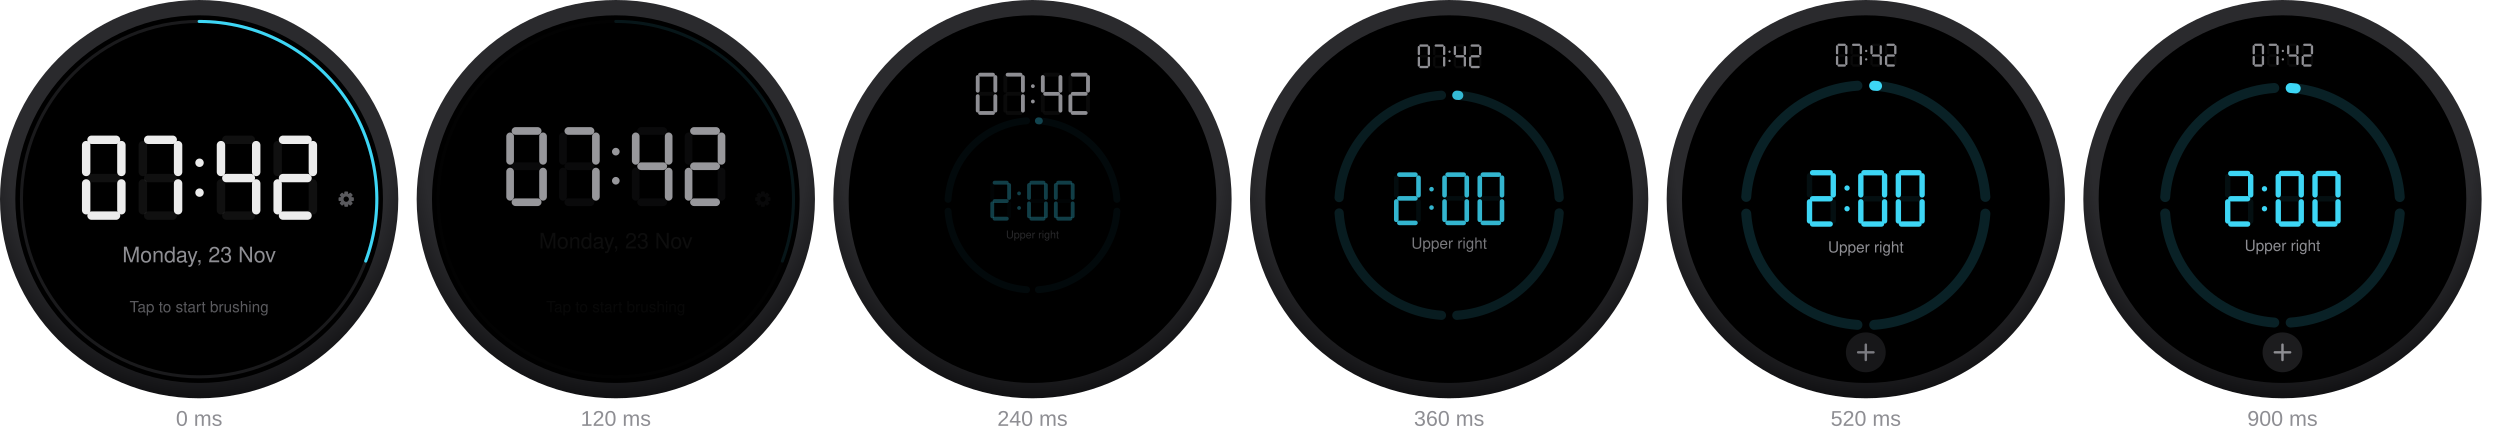
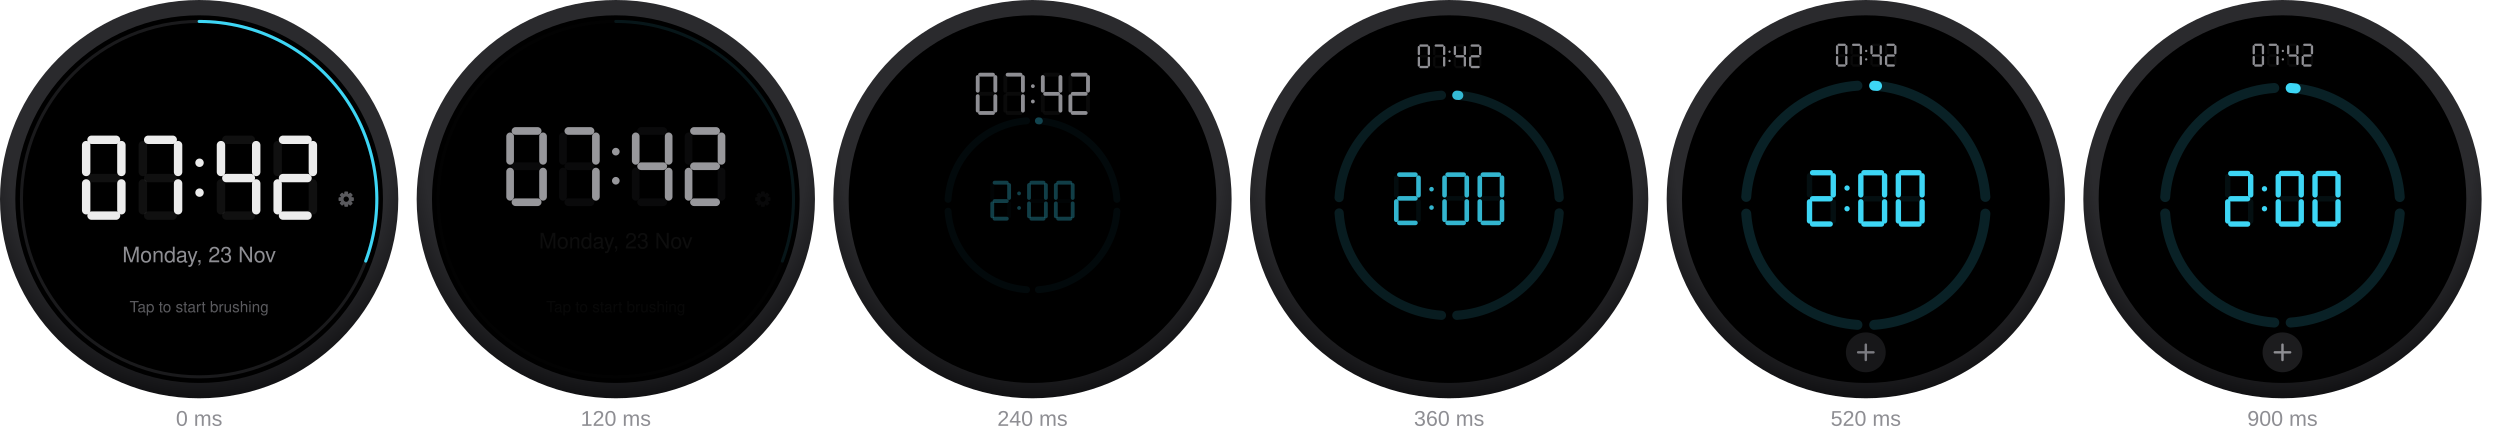
<svg xmlns="http://www.w3.org/2000/svg" width="1632" height="286" viewBox="0 0 1632 286">
  <svg x="0" y="0" width="260" height="260" viewBox="0 0 520 520">
    <defs>
      <clipPath id="screen">
        <circle cx="240" cy="240" r="240" />
      </clipPath>
      <radialGradient id="bezel" cx="50%" cy="40%" r="60%">
        <stop offset="80%" stop-color="#2A2A2D" />
        <stop offset="100%" stop-color="#111113" />
      </radialGradient>
    </defs>
    <circle cx="260" cy="260" r="260" fill="url(#bezel)" />
    <g transform="translate(20 20)" clip-path="url(#screen)">
      <rect width="480" height="480" fill="#000" />
      <circle cx="240" cy="240" r="232" fill="none" stroke="#1A1A1C" stroke-opacity="1.000" stroke-width="4" />
      <path d="M240.00 8.00 A232 232 0 0 1 457.45 320.87" fill="none" stroke="#3dd6f5" stroke-opacity="1.000" stroke-width="4" stroke-linecap="round" />
      <text x="240" y="316" font-family="Montserrat, 'Segoe UI', Helvetica, Arial, sans-serif" font-size="28" font-weight="500" fill="#8e8e93" fill-opacity="1.000" text-anchor="middle" dominant-baseline="central">Monday, 23 Nov</text>
      <text x="240" y="383" font-family="Montserrat, 'Segoe UI', Helvetica, Arial, sans-serif" font-size="20" font-weight="500" fill="#5A5A5E" fill-opacity="1.000" text-anchor="middle" dominant-baseline="central">Tap to start brushing</text>
      <g class="settings-gear" fill="#5A5A5E" opacity="1.000">
        <rect x="429.5" y="230" width="5" height="6" rx="1" transform="rotate(0 432 240)" />
        <rect x="429.5" y="230" width="5" height="6" rx="1" transform="rotate(45 432 240)" />
        <rect x="429.5" y="230" width="5" height="6" rx="1" transform="rotate(90 432 240)" />
        <rect x="429.5" y="230" width="5" height="6" rx="1" transform="rotate(135 432 240)" />
        <rect x="429.5" y="230" width="5" height="6" rx="1" transform="rotate(180 432 240)" />
        <rect x="429.5" y="230" width="5" height="6" rx="1" transform="rotate(225 432 240)" />
        <rect x="429.5" y="230" width="5" height="6" rx="1" transform="rotate(270 432 240)" />
        <rect x="429.5" y="230" width="5" height="6" rx="1" transform="rotate(315 432 240)" />
        <circle cx="432" cy="240" r="5.5" fill="none" stroke="#5A5A5E" stroke-width="4" />
      </g>
      <rect x="94" y="157" width="43" height="11" rx="5.5" fill="#ececec" fill-opacity="1.000" />
      <rect x="133" y="164" width="11" height="46" rx="5.5" fill="#ececec" fill-opacity="1.000" />
      <rect x="133" y="214" width="11" height="46" rx="5.5" fill="#ececec" fill-opacity="1.000" />
      <rect x="94" y="256" width="43" height="11" rx="5.5" fill="#ececec" fill-opacity="1.000" />
      <rect x="87" y="214" width="11" height="46" rx="5.5" fill="#ececec" fill-opacity="1.000" />
      <rect x="87" y="164" width="11" height="46" rx="5.5" fill="#ececec" fill-opacity="1.000" />
      <rect x="94" y="207" width="43" height="11" rx="5.5" fill="#ececec" fill-opacity="0.071" />
      <rect x="168" y="157" width="43" height="11" rx="5.5" fill="#ececec" fill-opacity="1.000" />
      <rect x="207" y="164" width="11" height="46" rx="5.5" fill="#ececec" fill-opacity="1.000" />
      <rect x="207" y="214" width="11" height="46" rx="5.5" fill="#ececec" fill-opacity="1.000" />
      <rect x="168" y="256" width="43" height="11" rx="5.5" fill="#ececec" fill-opacity="0.071" />
      <rect x="161" y="214" width="11" height="46" rx="5.5" fill="#ececec" fill-opacity="0.071" />
      <rect x="161" y="164" width="11" height="46" rx="5.5" fill="#ececec" fill-opacity="0.071" />
      <rect x="168" y="207" width="43" height="11" rx="5.5" fill="#ececec" fill-opacity="0.071" />
      <rect x="235" y="187" width="11" height="11" rx="5.5" fill="#ececec" fill-opacity="1.000" />
      <rect x="235" y="226" width="11" height="11" rx="5.5" fill="#ececec" fill-opacity="1.000" />
      <rect x="270" y="157" width="43" height="11" rx="5.5" fill="#ececec" fill-opacity="0.071" />
      <rect x="309" y="164" width="11" height="46" rx="5.5" fill="#ececec" fill-opacity="1.000" />
      <rect x="309" y="214" width="11" height="46" rx="5.5" fill="#ececec" fill-opacity="1.000" />
      <rect x="270" y="256" width="43" height="11" rx="5.5" fill="#ececec" fill-opacity="0.071" />
      <rect x="263" y="214" width="11" height="46" rx="5.5" fill="#ececec" fill-opacity="0.071" />
      <rect x="263" y="164" width="11" height="46" rx="5.5" fill="#ececec" fill-opacity="1.000" />
      <rect x="270" y="207" width="43" height="11" rx="5.5" fill="#ececec" fill-opacity="1.000" />
      <rect x="344" y="157" width="43" height="11" rx="5.5" fill="#ececec" fill-opacity="1.000" />
      <rect x="383" y="164" width="11" height="46" rx="5.5" fill="#ececec" fill-opacity="1.000" />
      <rect x="383" y="214" width="11" height="46" rx="5.5" fill="#ececec" fill-opacity="0.071" />
      <rect x="344" y="256" width="43" height="11" rx="5.5" fill="#ececec" fill-opacity="1.000" />
      <rect x="337" y="214" width="11" height="46" rx="5.5" fill="#ececec" fill-opacity="1.000" />
      <rect x="337" y="164" width="11" height="46" rx="5.5" fill="#ececec" fill-opacity="0.071" />
      <rect x="344" y="207" width="43" height="11" rx="5.5" fill="#ececec" fill-opacity="1.000" />
    </g>
  </svg>
  <text x="130" y="278" font-family="Segoe UI, Arial" font-size="14" fill="#8E8E93" text-anchor="middle">0 ms</text>
  <svg x="272" y="0" width="260" height="260" viewBox="0 0 520 520">
    <defs>
      <clipPath id="screen">
        <circle cx="240" cy="240" r="240" />
      </clipPath>
      <radialGradient id="bezel" cx="50%" cy="40%" r="60%">
        <stop offset="80%" stop-color="#2A2A2D" />
        <stop offset="100%" stop-color="#111113" />
      </radialGradient>
    </defs>
    <circle cx="260" cy="260" r="260" fill="url(#bezel)" />
    <g transform="translate(20 20)" clip-path="url(#screen)">
      <rect width="480" height="480" fill="#000" />
      <circle cx="240" cy="240" r="232" fill="none" stroke="#1A1A1C" stroke-opacity="0.094" stroke-width="4" />
      <path d="M240.00 8.00 A232 232 0 0 1 457.45 320.87" fill="none" stroke="#3dd6f5" stroke-opacity="0.094" stroke-width="4" stroke-linecap="round" />
      <text x="240" y="298" font-family="Montserrat, 'Segoe UI', Helvetica, Arial, sans-serif" font-size="28" font-weight="500" fill="#8e8e93" fill-opacity="0.094" text-anchor="middle" dominant-baseline="central">Monday, 23 Nov</text>
      <text x="240" y="383" font-family="Montserrat, 'Segoe UI', Helvetica, Arial, sans-serif" font-size="20" font-weight="500" fill="#5A5A5E" fill-opacity="0.094" text-anchor="middle" dominant-baseline="central">Tap to start brushing</text>
      <g class="settings-gear" fill="#5A5A5E" opacity="0.094">
        <rect x="429.5" y="230" width="5" height="6" rx="1" transform="rotate(0 432 240)" />
        <rect x="429.5" y="230" width="5" height="6" rx="1" transform="rotate(45 432 240)" />
        <rect x="429.5" y="230" width="5" height="6" rx="1" transform="rotate(90 432 240)" />
        <rect x="429.5" y="230" width="5" height="6" rx="1" transform="rotate(135 432 240)" />
        <rect x="429.5" y="230" width="5" height="6" rx="1" transform="rotate(180 432 240)" />
        <rect x="429.5" y="230" width="5" height="6" rx="1" transform="rotate(225 432 240)" />
        <rect x="429.5" y="230" width="5" height="6" rx="1" transform="rotate(270 432 240)" />
        <rect x="429.5" y="230" width="5" height="6" rx="1" transform="rotate(315 432 240)" />
        <circle cx="432" cy="240" r="5.5" fill="none" stroke="#5A5A5E" stroke-width="4" />
      </g>
      <rect x="104" y="146" width="39" height="10" rx="5" fill="#97979b" fill-opacity="1.000" />
      <rect x="140" y="153" width="10" height="42" rx="5" fill="#97979b" fill-opacity="1.000" />
      <rect x="140" y="199" width="10" height="43" rx="5" fill="#97979b" fill-opacity="1.000" />
      <rect x="104" y="239" width="39" height="10" rx="5" fill="#97979b" fill-opacity="1.000" />
      <rect x="97" y="199" width="10" height="43" rx="5" fill="#97979b" fill-opacity="1.000" />
      <rect x="97" y="153" width="10" height="42" rx="5" fill="#97979b" fill-opacity="1.000" />
      <rect x="104" y="192" width="39" height="10" rx="5" fill="#97979b" fill-opacity="0.071" />
      <rect x="173" y="146" width="39" height="10" rx="5" fill="#97979b" fill-opacity="1.000" />
      <rect x="209" y="153" width="10" height="42" rx="5" fill="#97979b" fill-opacity="1.000" />
      <rect x="209" y="199" width="10" height="43" rx="5" fill="#97979b" fill-opacity="1.000" />
      <rect x="173" y="239" width="39" height="10" rx="5" fill="#97979b" fill-opacity="0.071" />
      <rect x="166" y="199" width="10" height="43" rx="5" fill="#97979b" fill-opacity="0.071" />
      <rect x="166" y="153" width="10" height="42" rx="5" fill="#97979b" fill-opacity="0.071" />
      <rect x="173" y="192" width="39" height="10" rx="5" fill="#97979b" fill-opacity="0.071" />
      <rect x="235" y="173" width="10" height="10" rx="5" fill="#97979b" fill-opacity="1.000" />
      <rect x="235" y="211" width="10" height="10" rx="5" fill="#97979b" fill-opacity="1.000" />
      <rect x="268" y="146" width="39" height="10" rx="5" fill="#97979b" fill-opacity="0.071" />
      <rect x="304" y="153" width="10" height="42" rx="5" fill="#97979b" fill-opacity="1.000" />
      <rect x="304" y="199" width="10" height="43" rx="5" fill="#97979b" fill-opacity="1.000" />
      <rect x="268" y="239" width="39" height="10" rx="5" fill="#97979b" fill-opacity="0.071" />
      <rect x="261" y="199" width="10" height="43" rx="5" fill="#97979b" fill-opacity="0.071" />
      <rect x="261" y="153" width="10" height="42" rx="5" fill="#97979b" fill-opacity="1.000" />
      <rect x="268" y="192" width="39" height="10" rx="5" fill="#97979b" fill-opacity="1.000" />
      <rect x="337" y="146" width="39" height="10" rx="5" fill="#97979b" fill-opacity="1.000" />
      <rect x="373" y="153" width="10" height="42" rx="5" fill="#97979b" fill-opacity="1.000" />
      <rect x="373" y="199" width="10" height="43" rx="5" fill="#97979b" fill-opacity="0.071" />
      <rect x="337" y="239" width="39" height="10" rx="5" fill="#97979b" fill-opacity="1.000" />
      <rect x="330" y="199" width="10" height="43" rx="5" fill="#97979b" fill-opacity="1.000" />
      <rect x="330" y="153" width="10" height="42" rx="5" fill="#97979b" fill-opacity="0.071" />
      <rect x="337" y="192" width="39" height="10" rx="5" fill="#97979b" fill-opacity="1.000" />
    </g>
  </svg>
  <text x="402" y="278" font-family="Segoe UI, Arial" font-size="14" fill="#8E8E93" text-anchor="middle">120 ms</text>
  <svg x="544" y="0" width="260" height="260" viewBox="0 0 520 520">
    <defs>
      <clipPath id="screen">
        <circle cx="240" cy="240" r="240" />
      </clipPath>
      <radialGradient id="bezel" cx="50%" cy="40%" r="60%">
        <stop offset="80%" stop-color="#2A2A2D" />
        <stop offset="100%" stop-color="#111113" />
      </radialGradient>
    </defs>
    <circle cx="260" cy="260" r="260" fill="url(#bezel)" />
    <g transform="translate(20 20)" clip-path="url(#screen)">
      <rect width="480" height="480" fill="#000" />
      <rect x="169" y="75" width="22" height="5" rx="2.5" fill="#8e8e93" fill-opacity="1.000" />
      <rect x="189" y="78" width="5" height="23" rx="2.5" fill="#8e8e93" fill-opacity="1.000" />
      <rect x="189" y="103" width="5" height="24" rx="2.5" fill="#8e8e93" fill-opacity="1.000" />
      <rect x="169" y="125" width="22" height="5" rx="2.5" fill="#8e8e93" fill-opacity="1.000" />
      <rect x="166" y="103" width="5" height="24" rx="2.5" fill="#8e8e93" fill-opacity="1.000" />
      <rect x="166" y="78" width="5" height="23" rx="2.5" fill="#8e8e93" fill-opacity="1.000" />
      <rect x="169" y="100" width="22" height="5" rx="2.5" fill="#8e8e93" fill-opacity="0.071" />
      <rect x="205" y="75" width="22" height="5" rx="2.5" fill="#8e8e93" fill-opacity="1.000" />
      <rect x="225" y="78" width="5" height="23" rx="2.5" fill="#8e8e93" fill-opacity="1.000" />
      <rect x="225" y="103" width="5" height="24" rx="2.5" fill="#8e8e93" fill-opacity="1.000" />
      <rect x="205" y="125" width="22" height="5" rx="2.5" fill="#8e8e93" fill-opacity="0.071" />
      <rect x="202" y="103" width="5" height="24" rx="2.5" fill="#8e8e93" fill-opacity="0.071" />
      <rect x="202" y="78" width="5" height="23" rx="2.5" fill="#8e8e93" fill-opacity="0.071" />
      <rect x="205" y="100" width="22" height="5" rx="2.5" fill="#8e8e93" fill-opacity="0.071" />
      <rect x="238" y="90" width="5" height="5" rx="2.5" fill="#8e8e93" fill-opacity="1.000" />
      <rect x="238" y="110" width="5" height="5" rx="2.5" fill="#8e8e93" fill-opacity="1.000" />
      <rect x="254" y="75" width="22" height="5" rx="2.5" fill="#8e8e93" fill-opacity="0.071" />
      <rect x="274" y="78" width="5" height="23" rx="2.5" fill="#8e8e93" fill-opacity="1.000" />
      <rect x="274" y="103" width="5" height="24" rx="2.5" fill="#8e8e93" fill-opacity="1.000" />
      <rect x="254" y="125" width="22" height="5" rx="2.5" fill="#8e8e93" fill-opacity="0.071" />
      <rect x="251" y="103" width="5" height="24" rx="2.5" fill="#8e8e93" fill-opacity="0.071" />
      <rect x="251" y="78" width="5" height="23" rx="2.5" fill="#8e8e93" fill-opacity="1.000" />
      <rect x="254" y="100" width="22" height="5" rx="2.5" fill="#8e8e93" fill-opacity="1.000" />
      <rect x="290" y="75" width="22" height="5" rx="2.5" fill="#8e8e93" fill-opacity="1.000" />
      <rect x="310" y="78" width="5" height="23" rx="2.5" fill="#8e8e93" fill-opacity="1.000" />
      <rect x="310" y="103" width="5" height="24" rx="2.5" fill="#8e8e93" fill-opacity="0.071" />
      <rect x="290" y="125" width="22" height="5" rx="2.5" fill="#8e8e93" fill-opacity="1.000" />
      <rect x="287" y="103" width="5" height="24" rx="2.5" fill="#8e8e93" fill-opacity="1.000" />
      <rect x="287" y="78" width="5" height="23" rx="2.5" fill="#8e8e93" fill-opacity="0.071" />
      <rect x="290" y="100" width="22" height="5" rx="2.5" fill="#8e8e93" fill-opacity="1.000" />
      <path d="M247.71 137.77 A110.5 110.5 0 0 1 350.23 240.29" fill="none" stroke="#3DD6F5" stroke-opacity="0.046" stroke-width="9" stroke-linecap="round" />
      <path d="M247.71 137.77 A110.5 110.5 0 0 1 248.97 137.86" fill="none" stroke="#3DD6F5" stroke-opacity="0.292" stroke-width="9" stroke-linecap="round" />
      <path d="M350.23 255.71 A110.5 110.5 0 0 1 247.71 358.23" fill="none" stroke="#3DD6F5" stroke-opacity="0.046" stroke-width="9" stroke-linecap="round" />
      <path d="M232.29 358.23 A110.5 110.5 0 0 1 129.77 255.71" fill="none" stroke="#3DD6F5" stroke-opacity="0.046" stroke-width="9" stroke-linecap="round" />
      <path d="M129.77 240.29 A110.5 110.5 0 0 1 232.29 137.77" fill="none" stroke="#3DD6F5" stroke-opacity="0.046" stroke-width="9" stroke-linecap="round" />
      <rect x="188" y="216" width="21" height="5" rx="2.5" fill="#3DD6F5" fill-opacity="0.292" />
      <rect x="207" y="219" width="5" height="22" rx="2.5" fill="#3DD6F5" fill-opacity="0.292" />
      <rect x="207" y="243" width="5" height="22" rx="2.5" fill="#3DD6F5" fill-opacity="0.021" />
      <rect x="188" y="263" width="21" height="5" rx="2.5" fill="#3DD6F5" fill-opacity="0.292" />
      <rect x="185" y="243" width="5" height="22" rx="2.5" fill="#3DD6F5" fill-opacity="0.292" />
      <rect x="185" y="219" width="5" height="22" rx="2.5" fill="#3DD6F5" fill-opacity="0.021" />
      <rect x="188" y="240" width="21" height="5" rx="2.5" fill="#3DD6F5" fill-opacity="0.292" />
      <rect x="220" y="230" width="5" height="5" rx="2.5" fill="#3DD6F5" fill-opacity="0.292" />
      <rect x="220" y="249" width="5" height="5" rx="2.5" fill="#3DD6F5" fill-opacity="0.292" />
      <rect x="236" y="216" width="21" height="5" rx="2.5" fill="#3DD6F5" fill-opacity="0.292" />
      <rect x="255" y="219" width="5" height="22" rx="2.5" fill="#3DD6F5" fill-opacity="0.292" />
      <rect x="255" y="243" width="5" height="22" rx="2.5" fill="#3DD6F5" fill-opacity="0.292" />
      <rect x="236" y="263" width="21" height="5" rx="2.5" fill="#3DD6F5" fill-opacity="0.292" />
      <rect x="233" y="243" width="5" height="22" rx="2.5" fill="#3DD6F5" fill-opacity="0.292" />
      <rect x="233" y="219" width="5" height="22" rx="2.5" fill="#3DD6F5" fill-opacity="0.292" />
      <rect x="236" y="240" width="21" height="5" rx="2.5" fill="#3DD6F5" fill-opacity="0.021" />
      <rect x="271" y="216" width="21" height="5" rx="2.5" fill="#3DD6F5" fill-opacity="0.292" />
      <rect x="290" y="219" width="5" height="22" rx="2.5" fill="#3DD6F5" fill-opacity="0.292" />
      <rect x="290" y="243" width="5" height="22" rx="2.5" fill="#3DD6F5" fill-opacity="0.292" />
      <rect x="271" y="263" width="21" height="5" rx="2.5" fill="#3DD6F5" fill-opacity="0.292" />
      <rect x="268" y="243" width="5" height="22" rx="2.5" fill="#3DD6F5" fill-opacity="0.292" />
      <rect x="268" y="219" width="5" height="22" rx="2.5" fill="#3DD6F5" fill-opacity="0.292" />
      <rect x="271" y="240" width="21" height="5" rx="2.5" fill="#3DD6F5" fill-opacity="0.021" />
-       <text x="240" y="288" font-family="Montserrat, 'Segoe UI', Helvetica, Arial, sans-serif" font-size="14" font-weight="500" fill="#8E8E93" fill-opacity="0.292" text-anchor="middle" dominant-baseline="central">Upper right</text>
+       <text x="240" y="288" font-family="Montserrat, 'Segoe UI', Helvetica, Arial, sans-serif" font-size="14" font-weight="500" fill="#8E8E93" fill-opacity="0.292" text-anchor="middle" dominant-baseline="central" />
    </g>
  </svg>
  <text x="674" y="278" font-family="Segoe UI, Arial" font-size="14" fill="#8E8E93" text-anchor="middle">240 ms</text>
  <svg x="816" y="0" width="260" height="260" viewBox="0 0 520 520">
    <defs>
      <clipPath id="screen">
        <circle cx="240" cy="240" r="240" />
      </clipPath>
      <radialGradient id="bezel" cx="50%" cy="40%" r="60%">
        <stop offset="80%" stop-color="#2A2A2D" />
        <stop offset="100%" stop-color="#111113" />
      </radialGradient>
    </defs>
    <circle cx="260" cy="260" r="260" fill="url(#bezel)" />
    <g transform="translate(20 20)" clip-path="url(#screen)">
      <rect width="480" height="480" fill="#000" />
      <rect x="201" y="38" width="12" height="3" rx="1.5" fill="#8e8e93" fill-opacity="1.000" />
      <rect x="212" y="40" width="3" height="12" rx="1.5" fill="#8e8e93" fill-opacity="1.000" />
      <rect x="212" y="54" width="3" height="13" rx="1.5" fill="#8e8e93" fill-opacity="1.000" />
      <rect x="201" y="66" width="12" height="3" rx="1.5" fill="#8e8e93" fill-opacity="1.000" />
      <rect x="199" y="54" width="3" height="13" rx="1.5" fill="#8e8e93" fill-opacity="1.000" />
      <rect x="199" y="40" width="3" height="12" rx="1.5" fill="#8e8e93" fill-opacity="1.000" />
      <rect x="201" y="52" width="12" height="3" rx="1.5" fill="#8e8e93" fill-opacity="0.071" />
      <rect x="221" y="38" width="12" height="3" rx="1.5" fill="#8e8e93" fill-opacity="1.000" />
      <rect x="232" y="40" width="3" height="12" rx="1.5" fill="#8e8e93" fill-opacity="1.000" />
      <rect x="232" y="54" width="3" height="13" rx="1.5" fill="#8e8e93" fill-opacity="1.000" />
      <rect x="221" y="66" width="12" height="3" rx="1.5" fill="#8e8e93" fill-opacity="0.071" />
      <rect x="219" y="54" width="3" height="13" rx="1.5" fill="#8e8e93" fill-opacity="0.071" />
      <rect x="219" y="40" width="3" height="12" rx="1.5" fill="#8e8e93" fill-opacity="0.071" />
      <rect x="221" y="52" width="12" height="3" rx="1.5" fill="#8e8e93" fill-opacity="0.071" />
      <rect x="239" y="46" width="3" height="3" rx="1.5" fill="#8e8e93" fill-opacity="1.000" />
      <rect x="239" y="58" width="3" height="3" rx="1.5" fill="#8e8e93" fill-opacity="1.000" />
      <rect x="248" y="38" width="12" height="3" rx="1.5" fill="#8e8e93" fill-opacity="0.071" />
      <rect x="259" y="40" width="3" height="12" rx="1.5" fill="#8e8e93" fill-opacity="1.000" />
      <rect x="259" y="54" width="3" height="13" rx="1.5" fill="#8e8e93" fill-opacity="1.000" />
      <rect x="248" y="66" width="12" height="3" rx="1.5" fill="#8e8e93" fill-opacity="0.071" />
      <rect x="246" y="54" width="3" height="13" rx="1.5" fill="#8e8e93" fill-opacity="0.071" />
      <rect x="246" y="40" width="3" height="12" rx="1.5" fill="#8e8e93" fill-opacity="1.000" />
      <rect x="248" y="52" width="12" height="3" rx="1.5" fill="#8e8e93" fill-opacity="1.000" />
      <rect x="268" y="38" width="12" height="3" rx="1.5" fill="#8e8e93" fill-opacity="1.000" />
      <rect x="279" y="40" width="3" height="12" rx="1.5" fill="#8e8e93" fill-opacity="1.000" />
      <rect x="279" y="54" width="3" height="13" rx="1.5" fill="#8e8e93" fill-opacity="0.071" />
      <rect x="268" y="66" width="12" height="3" rx="1.5" fill="#8e8e93" fill-opacity="1.000" />
      <rect x="266" y="54" width="3" height="13" rx="1.5" fill="#8e8e93" fill-opacity="1.000" />
      <rect x="266" y="40" width="3" height="12" rx="1.5" fill="#8e8e93" fill-opacity="0.071" />
      <rect x="268" y="52" width="12" height="3" rx="1.5" fill="#8e8e93" fill-opacity="1.000" />
      <path d="M250.04 104.35 A144 144 0 0 1 383.65 237.96" fill="none" stroke="#3DD6F5" stroke-opacity="0.133" stroke-width="12" stroke-linecap="round" />
      <path d="M250.04 104.35 A144 144 0 0 1 252.51 104.54" fill="none" stroke="#3DD6F5" stroke-opacity="0.845" stroke-width="12" stroke-linecap="round" />
      <path d="M383.65 258.04 A144 144 0 0 1 250.04 391.65" fill="none" stroke="#3DD6F5" stroke-opacity="0.133" stroke-width="12" stroke-linecap="round" />
      <path d="M229.96 391.65 A144 144 0 0 1 96.35 258.04" fill="none" stroke="#3DD6F5" stroke-opacity="0.133" stroke-width="12" stroke-linecap="round" />
      <path d="M96.35 237.96 A144 144 0 0 1 229.96 104.35" fill="none" stroke="#3DD6F5" stroke-opacity="0.133" stroke-width="12" stroke-linecap="round" />
      <rect x="172" y="205" width="27" height="6" rx="3" fill="#3DD6F5" fill-opacity="0.845" />
      <rect x="197" y="209" width="6" height="29" rx="3" fill="#3DD6F5" fill-opacity="0.845" />
      <rect x="197" y="240" width="6" height="30" rx="3" fill="#3DD6F5" fill-opacity="0.060" />
      <rect x="172" y="268" width="27" height="6" rx="3" fill="#3DD6F5" fill-opacity="0.845" />
      <rect x="168" y="240" width="6" height="30" rx="3" fill="#3DD6F5" fill-opacity="0.845" />
      <rect x="168" y="209" width="6" height="29" rx="3" fill="#3DD6F5" fill-opacity="0.060" />
      <rect x="172" y="236" width="27" height="6" rx="3" fill="#3DD6F5" fill-opacity="0.845" />
      <rect x="214" y="224" width="6" height="6" rx="3" fill="#3DD6F5" fill-opacity="0.845" />
      <rect x="214" y="248" width="6" height="6" rx="3" fill="#3DD6F5" fill-opacity="0.845" />
      <rect x="235" y="205" width="27" height="6" rx="3" fill="#3DD6F5" fill-opacity="0.845" />
      <rect x="260" y="209" width="6" height="29" rx="3" fill="#3DD6F5" fill-opacity="0.845" />
      <rect x="260" y="240" width="6" height="30" rx="3" fill="#3DD6F5" fill-opacity="0.845" />
      <rect x="235" y="268" width="27" height="6" rx="3" fill="#3DD6F5" fill-opacity="0.845" />
      <rect x="231" y="240" width="6" height="30" rx="3" fill="#3DD6F5" fill-opacity="0.845" />
      <rect x="231" y="209" width="6" height="29" rx="3" fill="#3DD6F5" fill-opacity="0.845" />
      <rect x="235" y="236" width="27" height="6" rx="3" fill="#3DD6F5" fill-opacity="0.060" />
      <rect x="281" y="205" width="27" height="6" rx="3" fill="#3DD6F5" fill-opacity="0.845" />
      <rect x="306" y="209" width="6" height="29" rx="3" fill="#3DD6F5" fill-opacity="0.845" />
      <rect x="306" y="240" width="6" height="30" rx="3" fill="#3DD6F5" fill-opacity="0.845" />
      <rect x="281" y="268" width="27" height="6" rx="3" fill="#3DD6F5" fill-opacity="0.845" />
      <rect x="277" y="240" width="6" height="30" rx="3" fill="#3DD6F5" fill-opacity="0.845" />
      <rect x="277" y="209" width="6" height="29" rx="3" fill="#3DD6F5" fill-opacity="0.845" />
      <rect x="281" y="236" width="27" height="6" rx="3" fill="#3DD6F5" fill-opacity="0.060" />
-       <text x="240" y="300" font-family="Montserrat, 'Segoe UI', Helvetica, Arial, sans-serif" font-size="20" font-weight="500" fill="#8E8E93" fill-opacity="0.845" text-anchor="middle" dominant-baseline="central">Upper right</text>
+       <text x="240" y="300" font-family="Montserrat, 'Segoe UI', Helvetica, Arial, sans-serif" font-size="20" font-weight="500" fill="#8E8E93" fill-opacity="0.845" text-anchor="middle" dominant-baseline="central" />
    </g>
  </svg>
  <text x="946" y="278" font-family="Segoe UI, Arial" font-size="14" fill="#8E8E93" text-anchor="middle">360 ms</text>
  <svg x="1088" y="0" width="260" height="260" viewBox="0 0 520 520">
    <defs>
      <clipPath id="screen">
        <circle cx="240" cy="240" r="240" />
      </clipPath>
      <radialGradient id="bezel" cx="50%" cy="40%" r="60%">
        <stop offset="80%" stop-color="#2A2A2D" />
        <stop offset="100%" stop-color="#111113" />
      </radialGradient>
    </defs>
    <circle cx="260" cy="260" r="260" fill="url(#bezel)" />
    <g transform="translate(20 20)" clip-path="url(#screen)">
      <rect width="480" height="480" fill="#000" />
      <rect x="203" y="37" width="11" height="3" rx="1.5" fill="#8e8e93" fill-opacity="1.000" />
      <rect x="213" y="39" width="3" height="12" rx="1.5" fill="#8e8e93" fill-opacity="1.000" />
      <rect x="213" y="53" width="3" height="12" rx="1.5" fill="#8e8e93" fill-opacity="1.000" />
      <rect x="203" y="64" width="11" height="3" rx="1.5" fill="#8e8e93" fill-opacity="1.000" />
      <rect x="201" y="53" width="3" height="12" rx="1.5" fill="#8e8e93" fill-opacity="1.000" />
      <rect x="201" y="39" width="3" height="12" rx="1.5" fill="#8e8e93" fill-opacity="1.000" />
      <rect x="203" y="51" width="11" height="3" rx="1.5" fill="#8e8e93" fill-opacity="0.071" />
      <rect x="222" y="37" width="11" height="3" rx="1.5" fill="#8e8e93" fill-opacity="1.000" />
      <rect x="232" y="39" width="3" height="12" rx="1.5" fill="#8e8e93" fill-opacity="1.000" />
      <rect x="232" y="53" width="3" height="12" rx="1.5" fill="#8e8e93" fill-opacity="1.000" />
      <rect x="222" y="64" width="11" height="3" rx="1.5" fill="#8e8e93" fill-opacity="0.071" />
      <rect x="220" y="53" width="3" height="12" rx="1.5" fill="#8e8e93" fill-opacity="0.071" />
      <rect x="220" y="39" width="3" height="12" rx="1.5" fill="#8e8e93" fill-opacity="0.071" />
      <rect x="222" y="51" width="11" height="3" rx="1.5" fill="#8e8e93" fill-opacity="0.071" />
      <rect x="239" y="45" width="3" height="3" rx="1.5" fill="#8e8e93" fill-opacity="1.000" />
      <rect x="239" y="56" width="3" height="3" rx="1.5" fill="#8e8e93" fill-opacity="1.000" />
      <rect x="248" y="37" width="11" height="3" rx="1.5" fill="#8e8e93" fill-opacity="0.071" />
      <rect x="258" y="39" width="3" height="12" rx="1.5" fill="#8e8e93" fill-opacity="1.000" />
      <rect x="258" y="53" width="3" height="12" rx="1.5" fill="#8e8e93" fill-opacity="1.000" />
      <rect x="248" y="64" width="11" height="3" rx="1.5" fill="#8e8e93" fill-opacity="0.071" />
      <rect x="246" y="53" width="3" height="12" rx="1.5" fill="#8e8e93" fill-opacity="0.071" />
      <rect x="246" y="39" width="3" height="12" rx="1.5" fill="#8e8e93" fill-opacity="1.000" />
      <rect x="248" y="51" width="11" height="3" rx="1.5" fill="#8e8e93" fill-opacity="1.000" />
      <rect x="267" y="37" width="11" height="3" rx="1.5" fill="#8e8e93" fill-opacity="1.000" />
      <rect x="277" y="39" width="3" height="12" rx="1.5" fill="#8e8e93" fill-opacity="1.000" />
      <rect x="277" y="53" width="3" height="12" rx="1.5" fill="#8e8e93" fill-opacity="0.071" />
      <rect x="267" y="64" width="11" height="3" rx="1.5" fill="#8e8e93" fill-opacity="1.000" />
      <rect x="265" y="53" width="3" height="12" rx="1.5" fill="#8e8e93" fill-opacity="1.000" />
      <rect x="265" y="39" width="3" height="12" rx="1.5" fill="#8e8e93" fill-opacity="0.071" />
      <rect x="267" y="51" width="11" height="3" rx="1.5" fill="#8e8e93" fill-opacity="1.000" />
      <path d="M250.92 91.88 A156.5 156.5 0 0 1 396.12 237.08" fill="none" stroke="#3DD6F5" stroke-opacity="0.157" stroke-width="13" stroke-linecap="round" />
      <path d="M250.92 91.88 A156.5 156.5 0 0 1 254.71 92.19" fill="none" stroke="#3DD6F5" stroke-opacity="1.000" stroke-width="13" stroke-linecap="round" />
      <path d="M396.12 258.92 A156.5 156.5 0 0 1 250.92 404.12" fill="none" stroke="#3DD6F5" stroke-opacity="0.157" stroke-width="13" stroke-linecap="round" />
      <path d="M229.08 404.12 A156.5 156.5 0 0 1 83.88 258.92" fill="none" stroke="#3DD6F5" stroke-opacity="0.157" stroke-width="13" stroke-linecap="round" />
      <path d="M83.88 237.08 A156.5 156.5 0 0 1 229.08 91.88" fill="none" stroke="#3DD6F5" stroke-opacity="0.157" stroke-width="13" stroke-linecap="round" />
      <rect x="167" y="202" width="30" height="7" rx="3.5" fill="#3DD6F5" fill-opacity="1.000" />
      <rect x="194" y="206" width="7" height="32" rx="3.5" fill="#3DD6F5" fill-opacity="1.000" />
      <rect x="194" y="240" width="7" height="32" rx="3.5" fill="#3DD6F5" fill-opacity="0.071" />
      <rect x="167" y="269" width="30" height="7" rx="3.5" fill="#3DD6F5" fill-opacity="1.000" />
      <rect x="163" y="240" width="7" height="32" rx="3.5" fill="#3DD6F5" fill-opacity="1.000" />
      <rect x="163" y="206" width="7" height="32" rx="3.5" fill="#3DD6F5" fill-opacity="0.071" />
      <rect x="167" y="236" width="30" height="7" rx="3.5" fill="#3DD6F5" fill-opacity="1.000" />
      <rect x="212" y="222" width="7" height="7" rx="3.5" fill="#3DD6F5" fill-opacity="1.000" />
      <rect x="212" y="249" width="7" height="7" rx="3.5" fill="#3DD6F5" fill-opacity="1.000" />
      <rect x="234" y="202" width="30" height="7" rx="3.5" fill="#3DD6F5" fill-opacity="1.000" />
      <rect x="261" y="206" width="7" height="32" rx="3.5" fill="#3DD6F5" fill-opacity="1.000" />
      <rect x="261" y="240" width="7" height="32" rx="3.5" fill="#3DD6F5" fill-opacity="1.000" />
      <rect x="234" y="269" width="30" height="7" rx="3.5" fill="#3DD6F5" fill-opacity="1.000" />
      <rect x="230" y="240" width="7" height="32" rx="3.5" fill="#3DD6F5" fill-opacity="1.000" />
      <rect x="230" y="206" width="7" height="32" rx="3.5" fill="#3DD6F5" fill-opacity="1.000" />
      <rect x="234" y="236" width="30" height="7" rx="3.5" fill="#3DD6F5" fill-opacity="0.071" />
      <rect x="283" y="202" width="30" height="7" rx="3.5" fill="#3DD6F5" fill-opacity="1.000" />
      <rect x="310" y="206" width="7" height="32" rx="3.5" fill="#3DD6F5" fill-opacity="1.000" />
      <rect x="310" y="240" width="7" height="32" rx="3.5" fill="#3DD6F5" fill-opacity="1.000" />
      <rect x="283" y="269" width="30" height="7" rx="3.5" fill="#3DD6F5" fill-opacity="1.000" />
      <rect x="279" y="240" width="7" height="32" rx="3.5" fill="#3DD6F5" fill-opacity="1.000" />
      <rect x="279" y="206" width="7" height="32" rx="3.5" fill="#3DD6F5" fill-opacity="1.000" />
      <rect x="283" y="236" width="30" height="7" rx="3.5" fill="#3DD6F5" fill-opacity="0.071" />
-       <text x="240" y="305" font-family="Montserrat, 'Segoe UI', Helvetica, Arial, sans-serif" font-size="20" font-weight="500" fill="#8E8E93" fill-opacity="1.000" text-anchor="middle" dominant-baseline="central">Upper right</text>
+       <text x="240" y="305" font-family="Montserrat, 'Segoe UI', Helvetica, Arial, sans-serif" font-size="20" font-weight="500" fill="#8E8E93" fill-opacity="1.000" text-anchor="middle" dominant-baseline="central" />
      <circle cx="240" cy="440" r="26" fill="#1C1C1E" fill-opacity="0.848" />
      <path d="M230 440 H250 M240 430 V450" stroke="#8E8E93" stroke-opacity="0.848" stroke-width="3.2" stroke-linecap="round" />
    </g>
  </svg>
  <text x="1218" y="278" font-family="Segoe UI, Arial" font-size="14" fill="#8E8E93" text-anchor="middle">520 ms</text>
  <svg x="1360" y="0" width="260" height="260" viewBox="0 0 520 520">
    <defs>
      <clipPath id="screen">
        <circle cx="240" cy="240" r="240" />
      </clipPath>
      <radialGradient id="bezel" cx="50%" cy="40%" r="60%">
        <stop offset="80%" stop-color="#2A2A2D" />
        <stop offset="100%" stop-color="#111113" />
      </radialGradient>
    </defs>
    <circle cx="260" cy="260" r="260" fill="url(#bezel)" />
    <g transform="translate(20 20)" clip-path="url(#screen)">
      <rect width="480" height="480" fill="#000" />
      <rect x="203" y="37" width="11" height="3" rx="1.5" fill="#8e8e93" fill-opacity="1.000" />
      <rect x="213" y="39" width="3" height="12" rx="1.5" fill="#8e8e93" fill-opacity="1.000" />
      <rect x="213" y="53" width="3" height="12" rx="1.5" fill="#8e8e93" fill-opacity="1.000" />
      <rect x="203" y="64" width="11" height="3" rx="1.5" fill="#8e8e93" fill-opacity="1.000" />
      <rect x="201" y="53" width="3" height="12" rx="1.5" fill="#8e8e93" fill-opacity="1.000" />
      <rect x="201" y="39" width="3" height="12" rx="1.5" fill="#8e8e93" fill-opacity="1.000" />
      <rect x="203" y="51" width="11" height="3" rx="1.5" fill="#8e8e93" fill-opacity="0.071" />
      <rect x="222" y="37" width="11" height="3" rx="1.5" fill="#8e8e93" fill-opacity="1.000" />
      <rect x="232" y="39" width="3" height="12" rx="1.5" fill="#8e8e93" fill-opacity="1.000" />
      <rect x="232" y="53" width="3" height="12" rx="1.5" fill="#8e8e93" fill-opacity="1.000" />
      <rect x="222" y="64" width="11" height="3" rx="1.5" fill="#8e8e93" fill-opacity="0.071" />
      <rect x="220" y="53" width="3" height="12" rx="1.5" fill="#8e8e93" fill-opacity="0.071" />
      <rect x="220" y="39" width="3" height="12" rx="1.5" fill="#8e8e93" fill-opacity="0.071" />
      <rect x="222" y="51" width="11" height="3" rx="1.5" fill="#8e8e93" fill-opacity="0.071" />
      <rect x="239" y="45" width="3" height="3" rx="1.5" fill="#8e8e93" fill-opacity="1.000" />
      <rect x="239" y="56" width="3" height="3" rx="1.5" fill="#8e8e93" fill-opacity="1.000" />
      <rect x="248" y="37" width="11" height="3" rx="1.5" fill="#8e8e93" fill-opacity="0.071" />
      <rect x="258" y="39" width="3" height="12" rx="1.5" fill="#8e8e93" fill-opacity="1.000" />
      <rect x="258" y="53" width="3" height="12" rx="1.5" fill="#8e8e93" fill-opacity="1.000" />
      <rect x="248" y="64" width="11" height="3" rx="1.5" fill="#8e8e93" fill-opacity="0.071" />
      <rect x="246" y="53" width="3" height="12" rx="1.5" fill="#8e8e93" fill-opacity="0.071" />
      <rect x="246" y="39" width="3" height="12" rx="1.5" fill="#8e8e93" fill-opacity="1.000" />
      <rect x="248" y="51" width="11" height="3" rx="1.5" fill="#8e8e93" fill-opacity="1.000" />
      <rect x="267" y="37" width="11" height="3" rx="1.5" fill="#8e8e93" fill-opacity="1.000" />
      <rect x="277" y="39" width="3" height="12" rx="1.5" fill="#8e8e93" fill-opacity="1.000" />
      <rect x="277" y="53" width="3" height="12" rx="1.5" fill="#8e8e93" fill-opacity="0.071" />
      <rect x="267" y="64" width="11" height="3" rx="1.5" fill="#8e8e93" fill-opacity="1.000" />
      <rect x="265" y="53" width="3" height="12" rx="1.5" fill="#8e8e93" fill-opacity="1.000" />
      <rect x="265" y="39" width="3" height="12" rx="1.5" fill="#8e8e93" fill-opacity="0.071" />
      <rect x="267" y="51" width="11" height="3" rx="1.5" fill="#8e8e93" fill-opacity="1.000" />
      <path d="M250.71 94.87 A153.5 153.5 0 0 1 393.13 237.29" fill="none" stroke="#3DD6F5" stroke-opacity="0.157" stroke-width="13" stroke-linecap="round" />
      <path d="M250.71 94.87 A153.5 153.5 0 0 1 257.27 95.47" fill="none" stroke="#3DD6F5" stroke-opacity="1.000" stroke-width="13" stroke-linecap="round" />
      <path d="M393.13 258.71 A153.5 153.5 0 0 1 250.71 401.13" fill="none" stroke="#3DD6F5" stroke-opacity="0.157" stroke-width="13" stroke-linecap="round" />
      <path d="M229.29 401.13 A153.5 153.5 0 0 1 86.87 258.71" fill="none" stroke="#3DD6F5" stroke-opacity="0.157" stroke-width="13" stroke-linecap="round" />
      <path d="M86.87 237.29 A153.5 153.5 0 0 1 229.29 94.87" fill="none" stroke="#3DD6F5" stroke-opacity="0.157" stroke-width="13" stroke-linecap="round" />
      <rect x="169" y="203" width="29" height="7" rx="3.5" fill="#3DD6F5" fill-opacity="1.000" />
      <rect x="195" y="207" width="7" height="31" rx="3.5" fill="#3DD6F5" fill-opacity="1.000" />
      <rect x="195" y="240" width="7" height="32" rx="3.5" fill="#3DD6F5" fill-opacity="0.071" />
      <rect x="169" y="269" width="29" height="7" rx="3.5" fill="#3DD6F5" fill-opacity="1.000" />
      <rect x="165" y="240" width="7" height="32" rx="3.5" fill="#3DD6F5" fill-opacity="1.000" />
      <rect x="165" y="207" width="7" height="31" rx="3.5" fill="#3DD6F5" fill-opacity="0.071" />
      <rect x="169" y="236" width="29" height="7" rx="3.5" fill="#3DD6F5" fill-opacity="1.000" />
      <rect x="213" y="223" width="7" height="7" rx="3.5" fill="#3DD6F5" fill-opacity="1.000" />
      <rect x="213" y="249" width="7" height="7" rx="3.5" fill="#3DD6F5" fill-opacity="1.000" />
      <rect x="235" y="203" width="29" height="7" rx="3.5" fill="#3DD6F5" fill-opacity="1.000" />
      <rect x="261" y="207" width="7" height="31" rx="3.5" fill="#3DD6F5" fill-opacity="1.000" />
      <rect x="261" y="240" width="7" height="32" rx="3.5" fill="#3DD6F5" fill-opacity="1.000" />
      <rect x="235" y="269" width="29" height="7" rx="3.5" fill="#3DD6F5" fill-opacity="1.000" />
      <rect x="231" y="240" width="7" height="32" rx="3.5" fill="#3DD6F5" fill-opacity="1.000" />
      <rect x="231" y="207" width="7" height="31" rx="3.5" fill="#3DD6F5" fill-opacity="1.000" />
      <rect x="235" y="236" width="29" height="7" rx="3.5" fill="#3DD6F5" fill-opacity="0.071" />
      <rect x="283" y="203" width="29" height="7" rx="3.5" fill="#3DD6F5" fill-opacity="1.000" />
      <rect x="309" y="207" width="7" height="31" rx="3.5" fill="#3DD6F5" fill-opacity="1.000" />
      <rect x="309" y="240" width="7" height="32" rx="3.5" fill="#3DD6F5" fill-opacity="1.000" />
      <rect x="283" y="269" width="29" height="7" rx="3.5" fill="#3DD6F5" fill-opacity="1.000" />
      <rect x="279" y="240" width="7" height="32" rx="3.5" fill="#3DD6F5" fill-opacity="1.000" />
      <rect x="279" y="207" width="7" height="31" rx="3.5" fill="#3DD6F5" fill-opacity="1.000" />
      <rect x="283" y="236" width="29" height="7" rx="3.5" fill="#3DD6F5" fill-opacity="0.071" />
-       <text x="240" y="303" font-family="Montserrat, 'Segoe UI', Helvetica, Arial, sans-serif" font-size="20" font-weight="500" fill="#8E8E93" fill-opacity="1.000" text-anchor="middle" dominant-baseline="central">Upper right</text>
+       <text x="240" y="303" font-family="Montserrat, 'Segoe UI', Helvetica, Arial, sans-serif" font-size="20" font-weight="500" fill="#8E8E93" fill-opacity="1.000" text-anchor="middle" dominant-baseline="central" />
      <circle cx="240" cy="440" r="26" fill="#1C1C1E" fill-opacity="1.000" />
      <path d="M230 440 H250 M240 430 V450" stroke="#8E8E93" stroke-opacity="1.000" stroke-width="3.2" stroke-linecap="round" />
    </g>
  </svg>
  <text x="1490" y="278" font-family="Segoe UI, Arial" font-size="14" fill="#8E8E93" text-anchor="middle">900 ms</text>
</svg>
